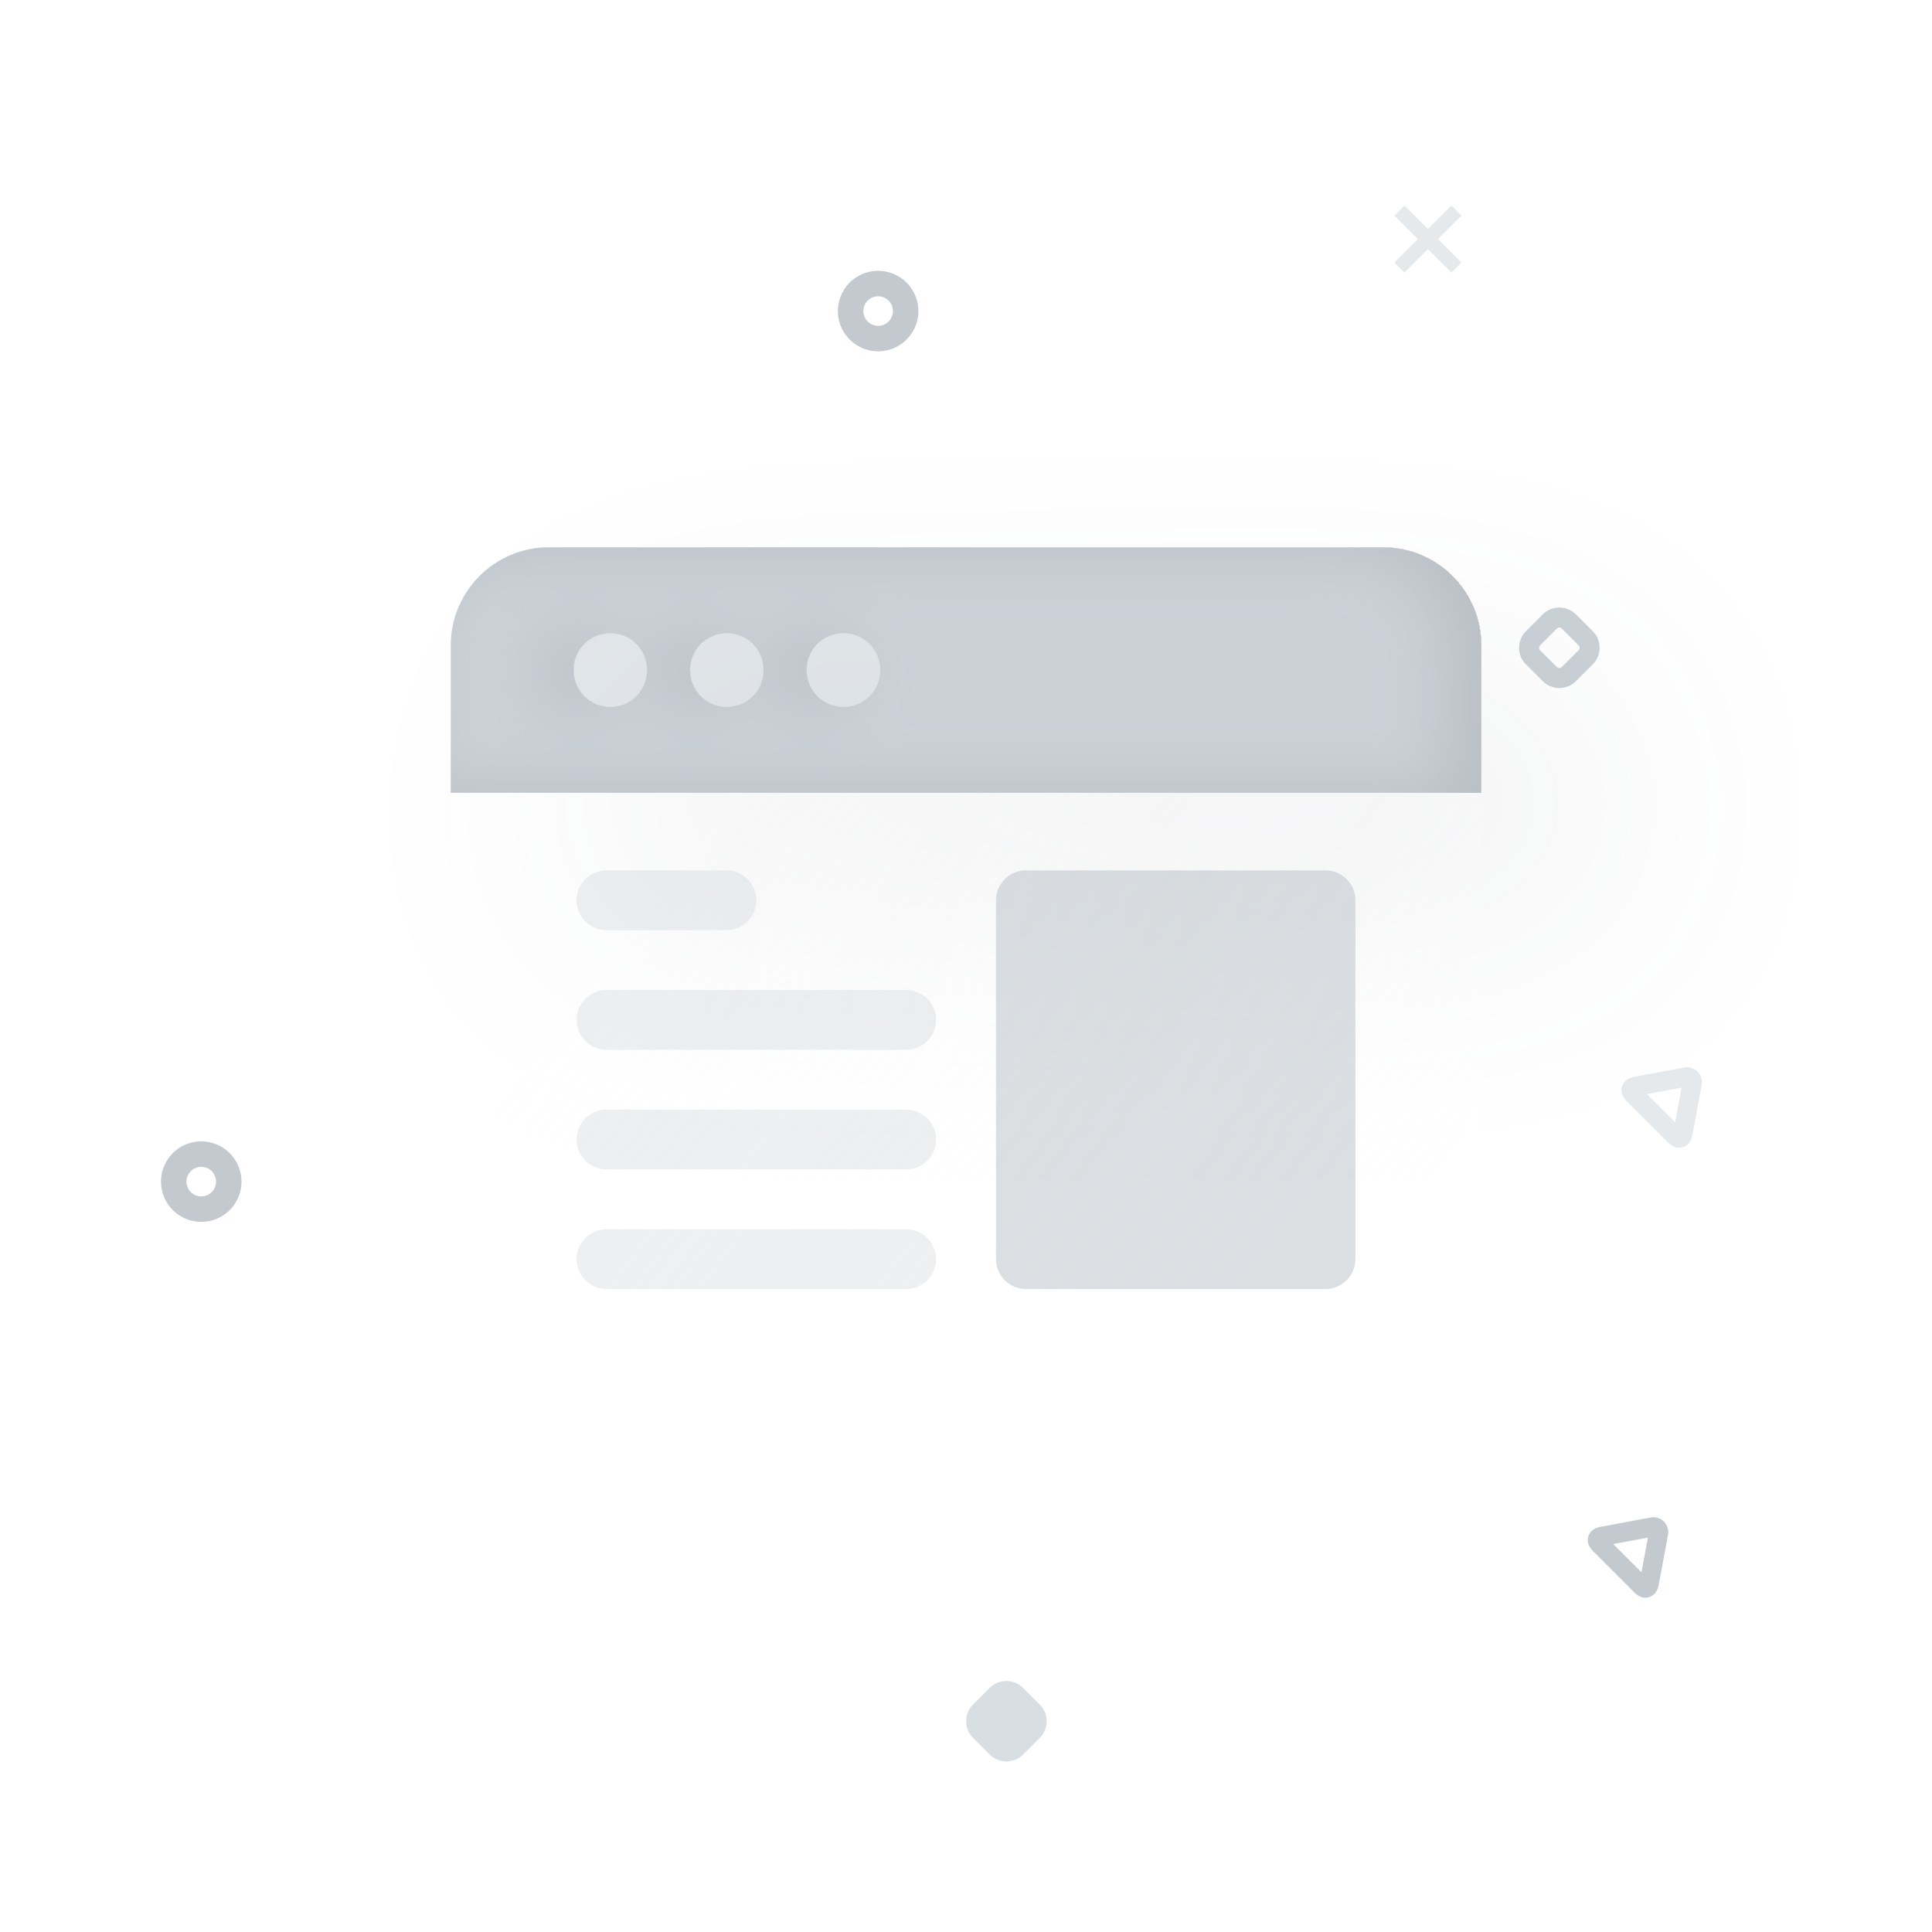
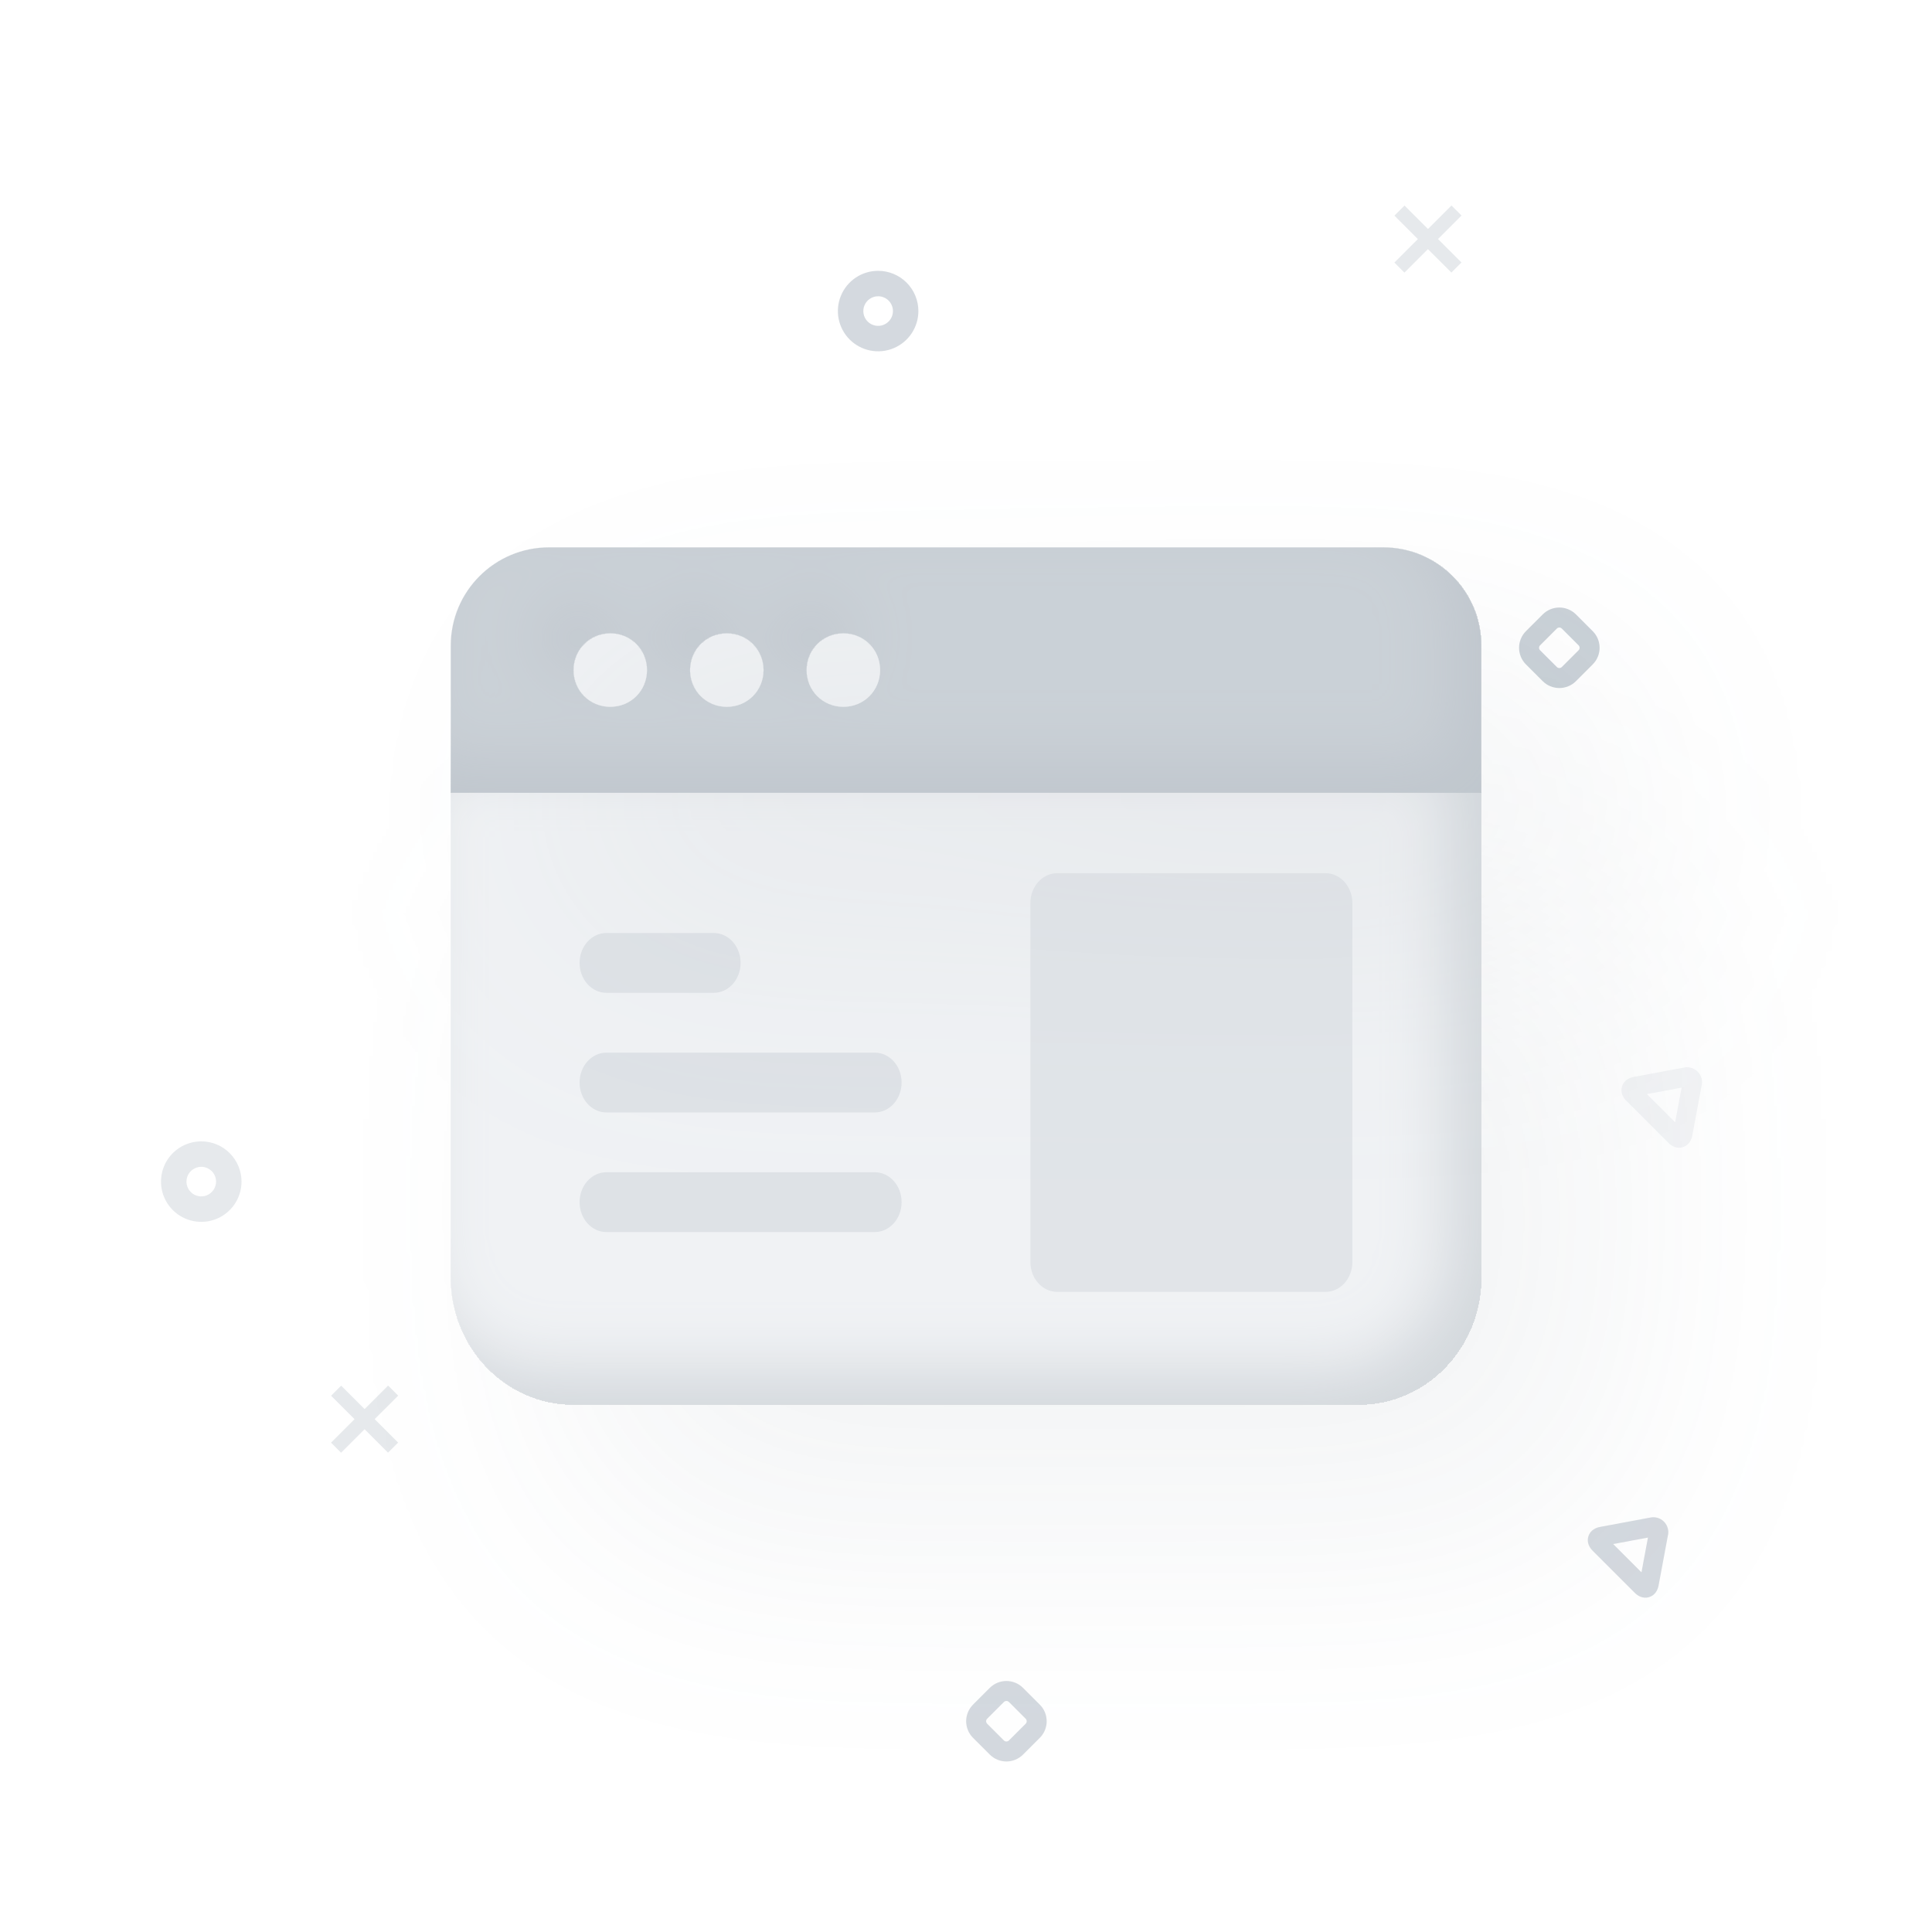
<svg xmlns="http://www.w3.org/2000/svg" width="120" height="120" viewBox="0 0 120 120" fill="none">
  <g opacity="0.48">
-     <path fill-rule="evenodd" clip-rule="evenodd" d="M21.19 86.066L22.646 87.522L24.106 86.062L24.73 86.686L23.27 88.145L24.726 89.601L24.101 90.227L22.644 88.771L21.184 90.231L20.561 89.607L22.02 88.147L20.564 86.692L21.19 86.066Z" fill="url(#paint0_linear_2575_2852044)" />
+     <path opacity="0.48" fill-rule="evenodd" clip-rule="evenodd" d="M21.19 86.066L22.646 87.522L24.106 86.062L24.73 86.686L23.27 88.145L24.726 89.601L24.101 90.227L22.644 88.771L21.184 90.231L20.561 89.607L22.02 88.147L20.564 86.692L21.19 86.066Z" fill="#919EAB" />
    <path opacity="0.48" fill-rule="evenodd" clip-rule="evenodd" d="M87.238 12.768L88.694 14.223L90.154 12.764L90.778 13.387L89.317 14.847L90.774 16.303L90.148 16.928L88.692 15.473L87.232 16.932L86.608 16.308L88.068 14.849L86.612 13.393L87.238 12.768Z" fill="#919EAB" />
-     <path opacity="0.72" d="M61.478 104.835C61.752 104.562 62.123 104.409 62.51 104.409C62.897 104.409 63.268 104.562 63.542 104.835L64.581 105.874C64.717 106.009 64.826 106.171 64.9 106.348C64.973 106.526 65.011 106.716 65.011 106.909C65.011 107.101 64.973 107.291 64.9 107.469C64.826 107.646 64.718 107.807 64.582 107.943L63.542 108.982C63.268 109.255 62.897 109.409 62.51 109.409C62.123 109.409 61.752 109.255 61.478 108.982L60.439 107.943C60.303 107.808 60.194 107.646 60.121 107.469C60.047 107.291 60.009 107.101 60.009 106.909C60.009 106.716 60.047 106.526 60.121 106.348C60.194 106.171 60.302 106.01 60.438 105.875L61.478 104.835Z" fill="#919EAB" />
-     <path fill-rule="evenodd" clip-rule="evenodd" d="M96.698 39.041C96.698 39.041 96.698 39.041 96.698 39.041L95.659 40.08L95.22 39.641L95.657 40.081C95.637 40.101 95.621 40.125 95.61 40.152C95.599 40.178 95.593 40.206 95.593 40.235C95.593 40.264 95.599 40.292 95.61 40.318C95.621 40.345 95.637 40.369 95.657 40.389L95.659 40.39L96.698 41.429C96.698 41.429 96.698 41.429 96.698 41.429C96.739 41.47 96.795 41.494 96.853 41.494C96.911 41.494 96.967 41.471 97.008 41.43C97.008 41.43 97.008 41.43 97.008 41.43L98.049 40.389C98.069 40.369 98.085 40.345 98.096 40.318C98.107 40.292 98.113 40.264 98.113 40.235C98.113 40.206 98.107 40.178 98.096 40.152C98.085 40.125 98.069 40.101 98.049 40.081L98.047 40.08L97.008 39.041C97.008 39.041 97.008 39.041 97.008 39.041C96.967 39 96.911 38.977 96.853 38.977C96.795 38.977 96.739 39 96.698 39.041ZM94.781 39.201L95.821 38.162C96.095 37.889 96.466 37.735 96.853 37.735C97.24 37.735 97.611 37.889 97.885 38.162L97.885 38.162L98.924 39.2C98.924 39.201 98.924 39.201 98.924 39.201C99.061 39.337 99.169 39.498 99.242 39.675C99.316 39.852 99.354 40.043 99.354 40.235C99.354 40.427 99.316 40.618 99.242 40.795C99.169 40.973 99.061 41.133 98.924 41.269C98.924 41.269 98.924 41.27 98.924 41.27L97.885 42.309C97.611 42.582 97.24 42.735 96.853 42.735C96.466 42.735 96.095 42.582 95.821 42.309L94.782 41.27C94.782 41.27 94.782 41.269 94.781 41.269C94.645 41.133 94.537 40.973 94.463 40.795C94.39 40.618 94.352 40.427 94.352 40.235C94.352 40.043 94.39 39.852 94.463 39.675C94.537 39.498 94.645 39.337 94.781 39.201Z" fill="#919EAB" />
-     <path opacity="0.48" fill-rule="evenodd" clip-rule="evenodd" d="M104.552 66.317C104.701 66.279 104.858 66.278 105.008 66.315C105.173 66.356 105.322 66.441 105.442 66.56C105.561 66.68 105.646 66.829 105.687 66.993C105.724 67.144 105.723 67.3 105.685 67.45L105.109 70.541C105.062 70.784 104.909 71.133 104.522 71.252C104.135 71.371 103.812 71.168 103.638 70.993L101.009 68.365C100.831 68.189 100.628 67.865 100.748 67.477C100.868 67.09 101.219 66.938 101.464 66.892C101.465 66.892 101.465 66.892 101.465 66.892L104.552 66.317ZM104.448 67.554L102.291 67.955L104.046 69.71L104.448 67.554Z" fill="#919EAB" />
-     <path opacity="0.8" fill-rule="evenodd" clip-rule="evenodd" d="M102.46 94.266C102.609 94.228 102.766 94.227 102.916 94.264C103.08 94.305 103.23 94.389 103.349 94.509C103.469 94.628 103.554 94.778 103.594 94.942C103.632 95.092 103.631 95.249 103.592 95.398L103.016 98.49C102.97 98.733 102.817 99.082 102.43 99.201C102.042 99.32 101.72 99.116 101.545 98.942L98.917 96.314C98.739 96.137 98.536 95.814 98.656 95.426C98.776 95.038 99.126 94.886 99.372 94.841C99.372 94.841 99.373 94.841 99.373 94.841L102.46 94.266ZM102.356 95.503L100.199 95.904L101.954 97.659L102.356 95.503Z" fill="#637381" />
-     <path opacity="0.8" fill-rule="evenodd" clip-rule="evenodd" d="M12.5 72.473C12.319 72.473 12.141 72.527 11.99 72.628C11.838 72.729 11.72 72.872 11.651 73.04C11.581 73.208 11.563 73.393 11.599 73.571C11.634 73.749 11.722 73.913 11.85 74.042C11.979 74.17 12.143 74.258 12.321 74.293C12.5 74.329 12.684 74.311 12.852 74.241C13.02 74.171 13.164 74.054 13.265 73.902C13.366 73.751 13.42 73.574 13.42 73.392C13.42 73.148 13.323 72.915 13.151 72.742C12.978 72.57 12.744 72.473 12.5 72.473ZM11.111 71.313C11.523 71.039 12.006 70.892 12.5 70.892C13.164 70.892 13.8 71.155 14.268 71.624C14.737 72.093 15.001 72.729 15.001 73.392C15.001 73.886 14.854 74.37 14.579 74.781C14.305 75.192 13.914 75.513 13.457 75.702C13 75.891 12.498 75.94 12.013 75.844C11.528 75.747 11.082 75.51 10.732 75.16C10.383 74.81 10.145 74.365 10.048 73.88C9.952 73.395 10.001 72.892 10.19 72.435C10.38 71.978 10.7 71.588 11.111 71.313Z" fill="#637381" />
-     <path opacity="0.8" fill-rule="evenodd" clip-rule="evenodd" d="M54.542 18.402C54.361 18.402 54.183 18.456 54.032 18.557C53.88 18.658 53.763 18.801 53.693 18.969C53.623 19.137 53.605 19.322 53.641 19.5C53.676 19.678 53.764 19.842 53.892 19.971C54.021 20.099 54.184 20.186 54.363 20.222C54.542 20.258 54.727 20.239 54.894 20.17C55.062 20.1 55.206 19.982 55.307 19.831C55.408 19.68 55.462 19.503 55.462 19.321C55.462 19.077 55.365 18.843 55.193 18.671C55.02 18.499 54.786 18.402 54.542 18.402ZM53.153 17.242C53.565 16.967 54.048 16.821 54.542 16.821C55.206 16.821 55.842 17.084 56.31 17.553C56.779 18.022 57.043 18.658 57.043 19.321C57.043 19.815 56.896 20.299 56.621 20.71C56.347 21.121 55.956 21.441 55.499 21.631C55.042 21.82 54.539 21.869 54.055 21.773C53.57 21.676 53.124 21.438 52.774 21.089C52.425 20.739 52.187 20.294 52.09 19.809C51.994 19.324 52.043 18.821 52.232 18.364C52.422 17.907 52.742 17.517 53.153 17.242Z" fill="#637381" />
+     <path fill-rule="evenodd" clip-rule="evenodd" d="M96.698 39.041L95.659 40.08L95.657 40.081C95.637 40.101 95.621 40.125 95.61 40.152C95.599 40.178 95.593 40.206 95.593 40.235C95.593 40.264 95.599 40.292 95.61 40.318C95.621 40.345 95.637 40.369 95.657 40.389L95.659 40.39L96.698 41.429C96.739 41.47 96.795 41.494 96.853 41.494C96.911 41.494 96.967 41.471 97.008 41.43L98.049 40.389C98.069 40.369 98.085 40.345 98.096 40.318C98.107 40.292 98.113 40.264 98.113 40.235C98.113 40.206 98.107 40.178 98.096 40.152C98.085 40.125 98.069 40.101 98.049 40.081L98.047 40.08L97.008 39.041C96.967 39 96.911 38.977 96.853 38.977C96.795 38.977 96.739 39 96.698 39.041ZM94.781 39.201L95.821 38.162C96.095 37.889 96.466 37.735 96.853 37.735C97.24 37.735 97.611 37.889 97.885 38.162L98.924 39.2L98.924 39.201C99.061 39.337 99.169 39.498 99.242 39.675C99.316 39.852 99.354 40.043 99.354 40.235C99.354 40.427 99.316 40.618 99.242 40.795C99.169 40.973 99.061 41.133 98.924 41.269L98.924 41.27L97.885 42.309C97.611 42.582 97.24 42.735 96.853 42.735C96.466 42.735 96.095 42.582 95.821 42.309L94.782 41.27L94.781 41.269C94.645 41.133 94.537 40.973 94.463 40.795C94.39 40.618 94.352 40.427 94.352 40.235C94.352 40.043 94.39 39.852 94.463 39.675C94.537 39.498 94.645 39.337 94.781 39.201Z" fill="#919EAB" />
+     <path opacity="0.8" fill-rule="evenodd" clip-rule="evenodd" d="M62.355 105.714L61.316 106.753L61.314 106.755C61.294 106.775 61.278 106.799 61.267 106.825C61.256 106.852 61.25 106.88 61.25 106.909C61.25 106.937 61.256 106.966 61.267 106.992C61.278 107.019 61.294 107.043 61.314 107.063L61.316 107.064L62.355 108.103C62.396 108.144 62.452 108.167 62.51 108.167C62.568 108.167 62.624 108.144 62.665 108.103L63.706 107.063C63.726 107.043 63.742 107.019 63.753 106.992C63.764 106.966 63.77 106.937 63.77 106.909C63.77 106.88 63.764 106.852 63.753 106.825C63.742 106.799 63.726 106.775 63.706 106.755L63.705 106.753L62.665 105.714C62.624 105.673 62.568 105.65 62.51 105.65C62.452 105.65 62.396 105.673 62.355 105.714ZM60.438 105.875L61.478 104.835C61.752 104.562 62.123 104.409 62.51 104.409C62.897 104.409 63.268 104.562 63.542 104.835L64.581 105.874L64.582 105.875C64.718 106.01 64.826 106.171 64.9 106.348C64.973 106.526 65.011 106.716 65.011 106.909C65.011 107.101 64.973 107.291 64.9 107.469C64.826 107.646 64.718 107.807 64.582 107.943L64.581 107.943L63.542 108.982C63.268 109.255 62.897 109.409 62.51 109.409C62.123 109.409 61.752 109.255 61.478 108.982L60.439 107.943L60.438 107.943C60.302 107.807 60.194 107.646 60.121 107.469C60.047 107.291 60.009 107.101 60.009 106.909C60.009 106.716 60.047 106.526 60.121 106.348C60.194 106.171 60.302 106.01 60.438 105.875Z" fill="#919EAB" />
+     <path opacity="0.24" fill-rule="evenodd" clip-rule="evenodd" d="M104.552 66.317C104.701 66.279 104.858 66.278 105.008 66.315C105.173 66.356 105.322 66.441 105.442 66.56C105.561 66.68 105.646 66.829 105.687 66.993C105.724 67.144 105.723 67.3 105.685 67.45L105.109 70.541C105.062 70.784 104.909 71.133 104.522 71.252C104.135 71.371 103.812 71.168 103.638 70.993L101.009 68.365C100.831 68.189 100.628 67.865 100.748 67.477C100.868 67.09 101.219 66.938 101.464 66.892C101.465 66.892 101.465 66.892 101.465 66.892L104.552 66.317ZM104.448 67.554L102.291 67.955L104.046 69.71L104.448 67.554Z" fill="#919EAB" />
+     <path opacity="0.8" fill-rule="evenodd" clip-rule="evenodd" d="M102.46 94.266C102.609 94.228 102.766 94.227 102.916 94.264C103.08 94.305 103.23 94.389 103.349 94.509C103.469 94.628 103.554 94.778 103.594 94.942C103.632 95.092 103.631 95.249 103.592 95.398L103.016 98.49C102.97 98.733 102.817 99.082 102.43 99.201C102.042 99.32 101.72 99.116 101.545 98.942L98.917 96.314C98.739 96.137 98.536 95.814 98.656 95.426C98.776 95.038 99.126 94.886 99.372 94.841C99.372 94.841 99.373 94.841 99.373 94.841L102.46 94.266ZM102.356 95.503L100.199 95.904L101.954 97.659L102.356 95.503Z" fill="#919EAB" />
+     <path opacity="0.48" fill-rule="evenodd" clip-rule="evenodd" d="M12.5 72.473C12.319 72.473 12.141 72.527 11.99 72.628C11.838 72.729 11.72 72.872 11.651 73.04C11.581 73.208 11.563 73.393 11.599 73.571C11.634 73.749 11.722 73.913 11.85 74.042C11.979 74.17 12.143 74.258 12.321 74.293C12.5 74.329 12.684 74.311 12.852 74.241C13.02 74.171 13.164 74.054 13.265 73.902C13.366 73.751 13.42 73.574 13.42 73.392C13.42 73.148 13.323 72.915 13.151 72.742C12.978 72.57 12.744 72.473 12.5 72.473ZM11.111 71.313C11.523 71.039 12.006 70.892 12.5 70.892C13.164 70.892 13.8 71.155 14.268 71.624C14.737 72.093 15.001 72.729 15.001 73.392C15.001 73.886 14.854 74.37 14.579 74.781C14.305 75.192 13.914 75.513 13.457 75.702C13 75.891 12.498 75.94 12.013 75.844C11.528 75.747 11.082 75.51 10.732 75.16C10.383 74.81 10.145 74.365 10.048 73.88C9.952 73.395 10.001 72.892 10.19 72.435C10.38 71.978 10.7 71.588 11.111 71.313Z" fill="#919EAB" />
+     <path opacity="0.8" fill-rule="evenodd" clip-rule="evenodd" d="M54.542 18.402C54.361 18.402 54.183 18.456 54.032 18.557C53.88 18.658 53.763 18.801 53.693 18.969C53.623 19.137 53.605 19.322 53.641 19.5C53.676 19.678 53.764 19.842 53.892 19.971C54.021 20.099 54.184 20.186 54.363 20.222C54.542 20.258 54.727 20.239 54.894 20.17C55.062 20.1 55.206 19.982 55.307 19.831C55.408 19.68 55.462 19.503 55.462 19.321C55.462 19.077 55.365 18.843 55.193 18.671C55.02 18.499 54.786 18.402 54.542 18.402ZM53.153 17.242C53.565 16.967 54.048 16.821 54.542 16.821C55.206 16.821 55.842 17.084 56.31 17.553C56.779 18.022 57.043 18.658 57.043 19.321C57.043 19.815 56.896 20.299 56.621 20.71C56.347 21.121 55.956 21.441 55.499 21.631C55.042 21.82 54.539 21.869 54.055 21.773C53.57 21.676 53.124 21.438 52.774 21.089C52.425 20.739 52.187 20.294 52.09 19.809C51.994 19.324 52.043 18.821 52.232 18.364C52.422 17.907 52.742 17.517 53.153 17.242Z" fill="#919EAB" />
  </g>
  <g opacity="0.48">
-     <path d="M28 49.238H92V78.19C92 82.398 88.589 85.809 84.381 85.809H35.619C31.411 85.809 28 82.398 28 78.19V49.238Z" fill="url(#paint1_linear_2575_2852044)" />
-     <path fill-rule="evenodd" clip-rule="evenodd" d="M37.905 39.333C36.625 39.333 35.619 40.339 35.619 41.619C35.619 42.899 36.625 43.905 37.905 43.905C39.185 43.905 40.191 42.899 40.191 41.619C40.191 40.339 39.185 39.333 37.905 39.333Z" fill="#C4CDD5" />
-     <path fill-rule="evenodd" clip-rule="evenodd" d="M45.143 39.333C43.863 39.333 42.857 40.339 42.857 41.619C42.857 42.899 43.863 43.905 45.143 43.905C46.423 43.905 47.429 42.899 47.429 41.619C47.429 40.339 46.423 39.333 45.143 39.333Z" fill="#C4CDD5" />
-     <path fill-rule="evenodd" clip-rule="evenodd" d="M52.381 39.333C51.101 39.333 50.095 40.339 50.095 41.619C50.095 42.899 51.101 43.905 52.381 43.905C53.661 43.905 54.667 42.899 54.667 41.619C54.667 40.339 53.661 39.333 52.381 39.333Z" fill="#C4CDD5" />
    <g filter="url(#filter0_di_2575_2852044)">
+       <path d="M28 49.238H92V79.321C92 83.694 88.589 87.238 84.381 87.238H35.619C31.411 87.238 28 83.694 28 79.321V49.238Z" fill="#DFE3E8" />
+     </g>
+     <path fill-rule="evenodd" clip-rule="evenodd" d="M37.905 39.333C36.625 39.333 35.619 40.339 35.619 41.619C35.619 42.899 36.625 43.905 37.905 43.905C39.185 43.905 40.191 42.899 40.191 41.619C40.191 40.339 39.185 39.333 37.905 39.333Z" fill="#DFE3E8" />
+     <path fill-rule="evenodd" clip-rule="evenodd" d="M45.143 39.333C43.863 39.333 42.857 40.339 42.857 41.619C42.857 42.899 43.863 43.905 45.143 43.905C46.423 43.905 47.429 42.899 47.429 41.619C47.429 40.339 46.423 39.333 45.143 39.333Z" fill="#DFE3E8" />
+     <path fill-rule="evenodd" clip-rule="evenodd" d="M52.381 39.333C51.101 39.333 50.095 40.339 50.095 41.619C50.095 42.899 51.101 43.905 52.381 43.905C53.661 43.905 54.667 42.899 54.667 41.619C54.667 40.339 53.661 39.333 52.381 39.333Z" fill="#DFE3E8" />
+     <g filter="url(#filter1_di_2575_2852044)">
      <path fill-rule="evenodd" clip-rule="evenodd" d="M92 40.095V49.238H28L28 40.096C28 36.729 30.729 34 34.096 34H85.905C89.271 34 92 36.729 92 40.095ZM37.905 39.333C36.625 39.333 35.619 40.339 35.619 41.619C35.619 42.899 36.625 43.905 37.905 43.905C39.185 43.905 40.19 42.899 40.19 41.619C40.19 40.339 39.185 39.333 37.905 39.333ZM45.143 39.333C43.863 39.333 42.857 40.339 42.857 41.619C42.857 42.899 43.863 43.905 45.143 43.905C46.423 43.905 47.428 42.899 47.428 41.619C47.428 40.339 46.423 39.333 45.143 39.333ZM50.095 41.619C50.095 40.339 51.101 39.333 52.381 39.333C53.661 39.333 54.667 40.339 54.667 41.619C54.667 42.899 53.661 43.905 52.381 43.905C51.101 43.905 50.095 42.899 50.095 41.619Z" fill="#919EAB" />
    </g>
-     <path opacity="0.48" fill-rule="evenodd" clip-rule="evenodd" d="M82.326 54.06H63.721C62.693 54.06 61.861 54.891 61.861 55.917V78.206C61.861 79.233 62.693 80.064 63.721 80.064H82.326C83.354 80.064 84.186 79.233 84.186 78.206V55.917C84.186 54.891 83.354 54.06 82.326 54.06Z" fill="#637381" />
-     <path opacity="0.24" fill-rule="evenodd" clip-rule="evenodd" d="M37.675 57.775H45.117C46.145 57.775 46.977 56.944 46.977 55.917C46.977 54.891 46.145 54.06 45.117 54.06H37.675C36.647 54.06 35.815 54.891 35.815 55.917C35.815 56.944 36.647 57.775 37.675 57.775ZM35.815 63.347C35.815 62.321 36.647 61.49 37.675 61.49H56.279C57.308 61.49 58.14 62.321 58.14 63.347C58.14 64.374 57.308 65.204 56.279 65.204H37.675C36.647 65.204 35.815 64.374 35.815 63.347ZM37.675 68.919C36.647 68.919 35.815 69.75 35.815 70.777C35.815 71.803 36.647 72.634 37.675 72.634H56.279C57.308 72.634 58.14 71.803 58.14 70.777C58.14 69.75 57.308 68.919 56.279 68.919H37.675ZM35.815 78.206C35.815 77.18 36.647 76.349 37.675 76.349H56.279C57.308 76.349 58.14 77.18 58.14 78.206C58.14 79.233 57.308 80.064 56.279 80.064H37.675C36.647 80.064 35.815 79.233 35.815 78.206Z" fill="#637381" />
+     <path opacity="0.4" fill-rule="evenodd" clip-rule="evenodd" d="M82.333 54.236H65.666C64.745 54.236 63.999 55.067 63.999 56.094V78.382C63.999 79.409 64.745 80.24 65.666 80.24H82.333C83.254 80.24 83.999 79.409 83.999 78.382V56.094C83.999 55.067 83.254 54.236 82.333 54.236Z" fill="#919EAB" />
+     <path opacity="0.48" fill-rule="evenodd" clip-rule="evenodd" d="M37.667 61.666H44.333C45.255 61.666 46 60.835 46 59.809C46 58.782 45.255 57.951 44.333 57.951H37.667C36.745 57.951 36 58.782 36 59.809C36 60.835 36.745 61.666 37.667 61.666ZM36 67.238C36 66.211 36.745 65.381 37.667 65.381H54.333C55.255 65.381 56 66.211 56 67.238C56 68.265 55.255 69.096 54.333 69.096H37.667C36.745 69.096 36 68.265 36 67.238ZM37.667 72.81C36.745 72.81 36 73.641 36 74.668C36 75.694 36.745 76.525 37.667 76.525H54.333C55.255 76.525 56 75.694 56 74.668C56 73.641 55.255 72.81 54.333 72.81H37.667Z" fill="#919EAB" />
  </g>
  <defs>
-     <filter id="filter0_di_2575_2852044" x="20" y="26" width="96" height="47.238" filterUnits="userSpaceOnUse" color-interpolation-filters="sRGB">
+     <filter id="filter0_di_2575_2852044" x="20" y="41.238" width="96" height="70" filterUnits="userSpaceOnUse" color-interpolation-filters="sRGB">
      <feFlood flood-opacity="0" result="BackgroundImageFix" />
      <feColorMatrix in="SourceAlpha" type="matrix" values="0 0 0 0 0 0 0 0 0 0 0 0 0 0 0 0 0 0 127 0" result="hardAlpha" />
      <feOffset dx="8" dy="8" />
      <feGaussianBlur stdDeviation="8" />
-       <feColorMatrix type="matrix" values="0 0 0 0 0.271 0 0 0 0 0.31 0 0 0 0 0.357 0 0 0 0.16 0" />
+       <feColorMatrix type="matrix" values="0 0 0 0 0.388 0 0 0 0 0.451 0 0 0 0 0.506 0 0 0 0.16 0" />
      <feBlend mode="normal" in2="BackgroundImageFix" result="effect1_dropShadow_2575_2852044" />
      <feBlend mode="normal" in="SourceGraphic" in2="effect1_dropShadow_2575_2852044" result="shape" />
      <feColorMatrix in="SourceAlpha" type="matrix" values="0 0 0 0 0 0 0 0 0 0 0 0 0 0 0 0 0 0 127 0" result="hardAlpha" />
-       <feOffset dx="-2" />
+       <feOffset dx="-2" dy="-2" />
      <feGaussianBlur stdDeviation="2" />
      <feComposite in2="hardAlpha" operator="arithmetic" k2="-1" k3="1" />
-       <feColorMatrix type="matrix" values="0 0 0 0 0.271 0 0 0 0 0.31 0 0 0 0 0.357 0 0 0 0.48 0" />
+       <feColorMatrix type="matrix" values="0 0 0 0 0.388 0 0 0 0 0.451 0 0 0 0 0.506 0 0 0 0.48 0" />
      <feBlend mode="normal" in2="shape" result="effect2_innerShadow_2575_2852044" />
    </filter>
-     <linearGradient id="paint0_linear_2575_2852044" x1="21.28" y1="90.238" x2="25.404" y2="88.621" gradientUnits="userSpaceOnUse">
-       <stop stop-color="white" stop-opacity="0.16" />
-       <stop offset="1" stop-color="white" stop-opacity="0.64" />
-     </linearGradient>
-     <linearGradient id="paint1_linear_2575_2852044" x1="28.793" y1="71.281" x2="67.811" y2="101.027" gradientUnits="userSpaceOnUse">
-       <stop stop-color="white" stop-opacity="0.16" />
-       <stop offset="1" stop-color="white" stop-opacity="0.64" />
-     </linearGradient>
+     <filter id="filter1_di_2575_2852044" x="20" y="26" width="96" height="47.238" filterUnits="userSpaceOnUse" color-interpolation-filters="sRGB">
+       <feFlood flood-opacity="0" result="BackgroundImageFix" />
+       <feColorMatrix in="SourceAlpha" type="matrix" values="0 0 0 0 0 0 0 0 0 0 0 0 0 0 0 0 0 0 127 0" result="hardAlpha" />
+       <feOffset dx="8" dy="8" />
+       <feGaussianBlur stdDeviation="8" />
+       <feColorMatrix type="matrix" values="0 0 0 0 0.388 0 0 0 0 0.451 0 0 0 0 0.506 0 0 0 0.16 0" />
+       <feBlend mode="normal" in2="BackgroundImageFix" result="effect1_dropShadow_2575_2852044" />
+       <feBlend mode="normal" in="SourceGraphic" in2="effect1_dropShadow_2575_2852044" result="shape" />
+       <feColorMatrix in="SourceAlpha" type="matrix" values="0 0 0 0 0 0 0 0 0 0 0 0 0 0 0 0 0 0 127 0" result="hardAlpha" />
+       <feOffset dx="-2" dy="-2" />
+       <feGaussianBlur stdDeviation="2" />
+       <feComposite in2="hardAlpha" operator="arithmetic" k2="-1" k3="1" />
+       <feColorMatrix type="matrix" values="0 0 0 0 0.388 0 0 0 0 0.451 0 0 0 0 0.506 0 0 0 0.48 0" />
+       <feBlend mode="normal" in2="shape" result="effect2_innerShadow_2575_2852044" />
+     </filter>
  </defs>
</svg>
